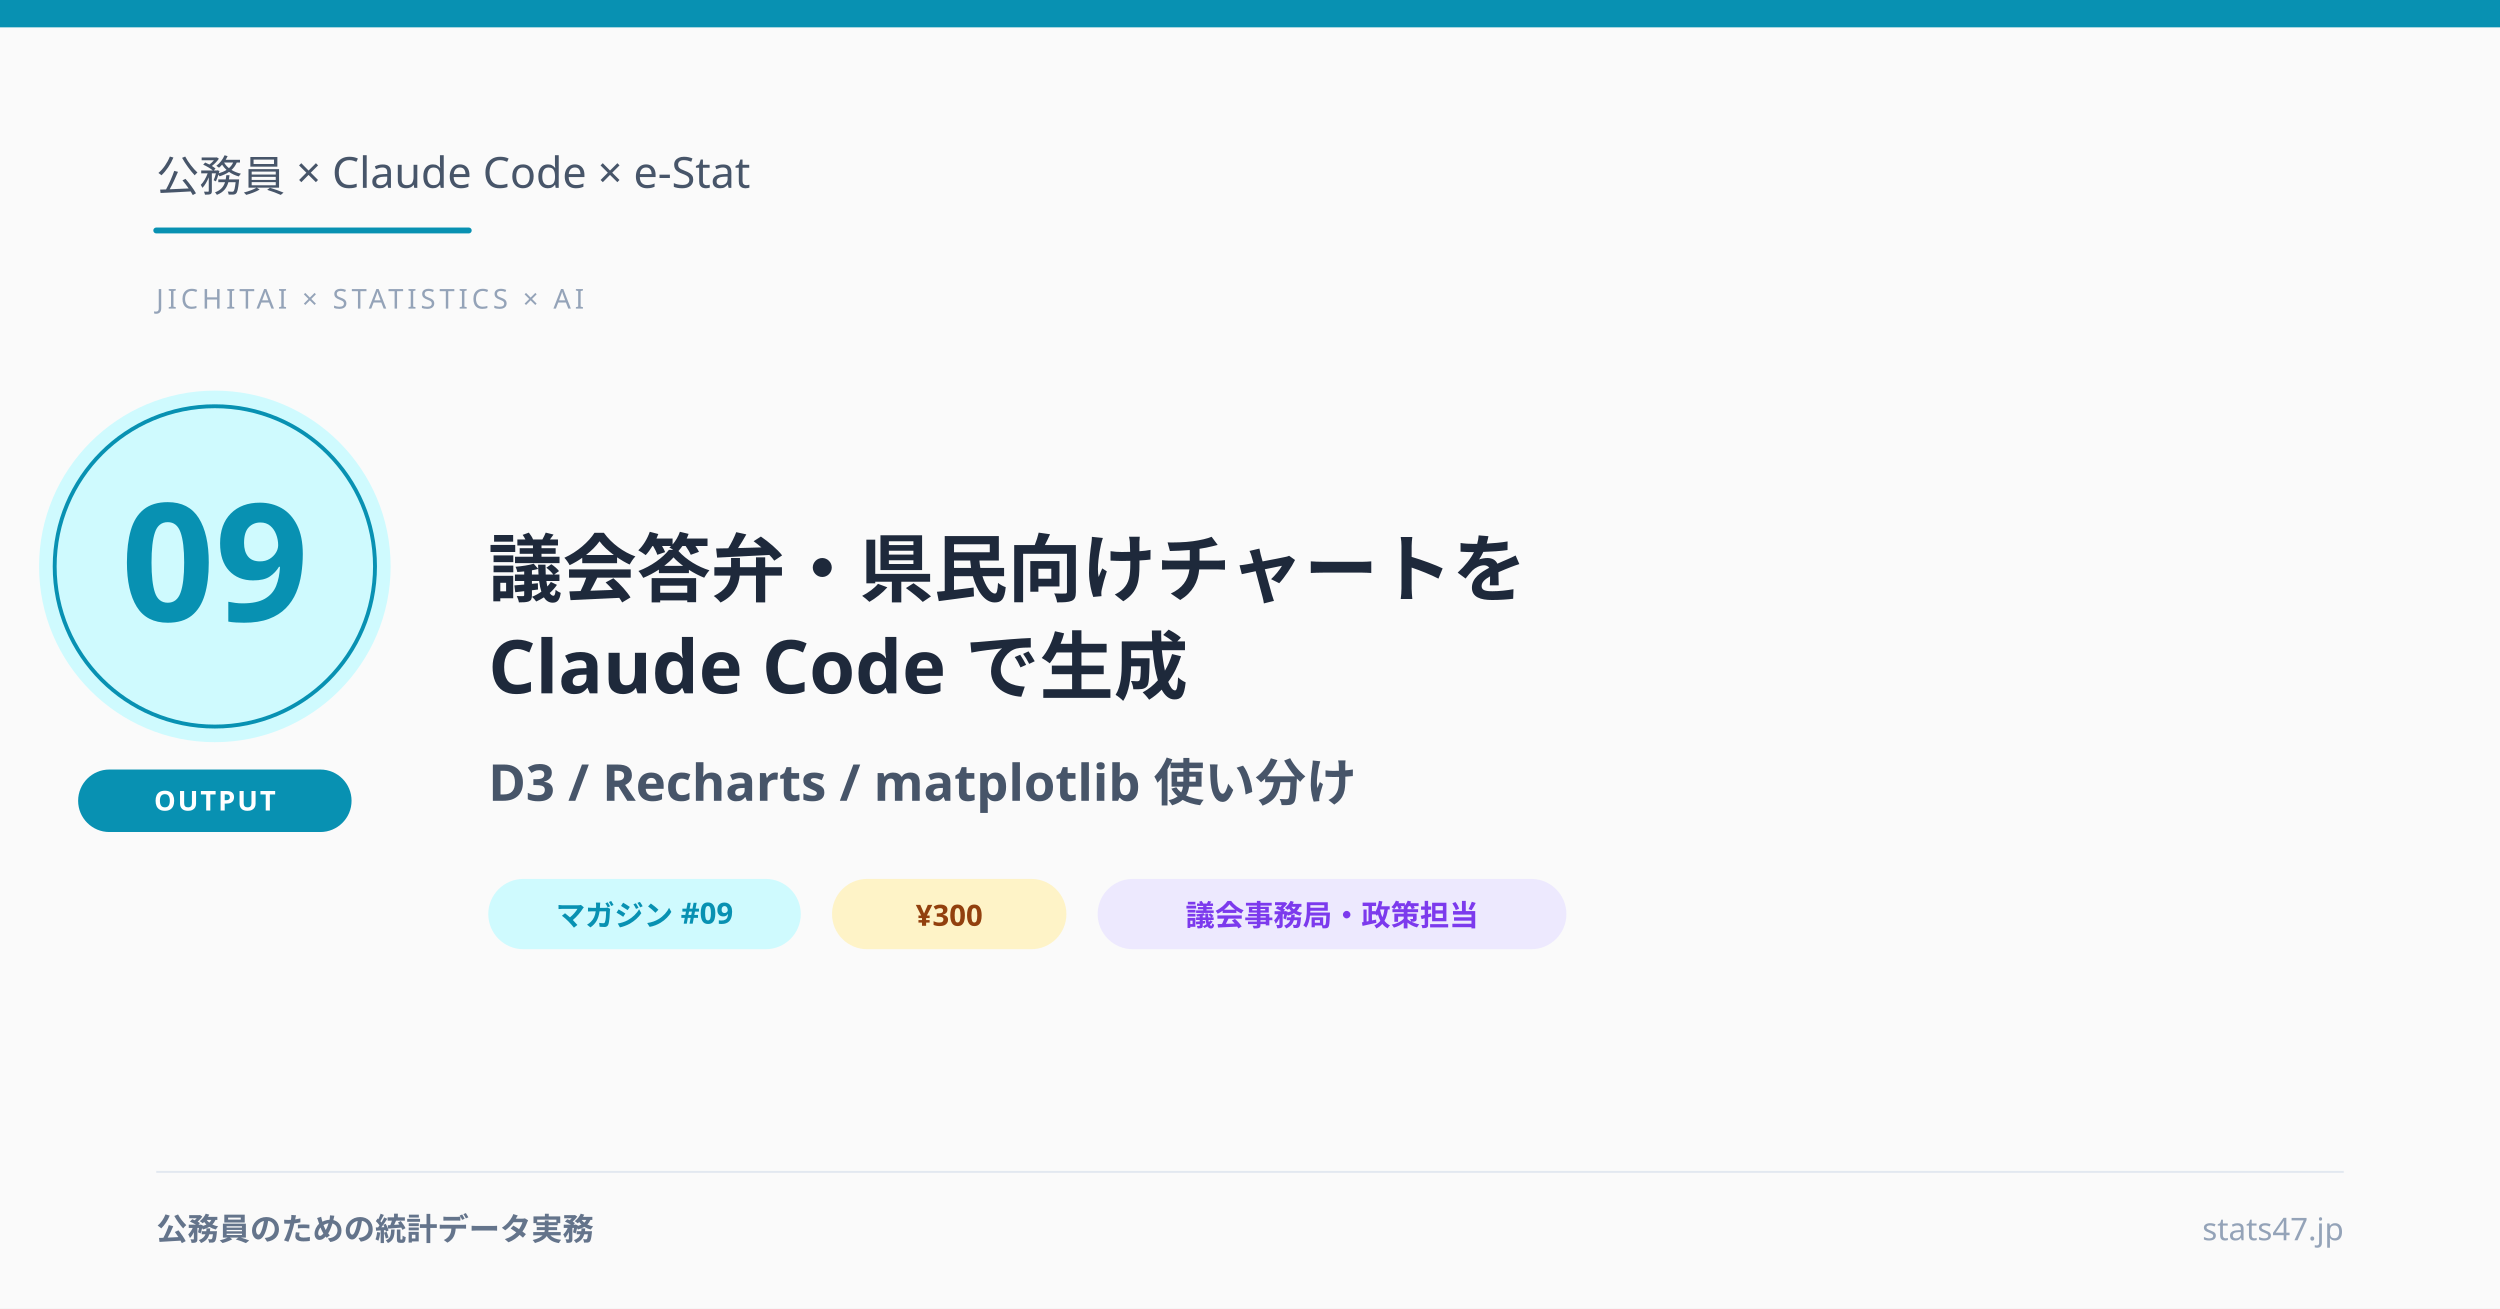
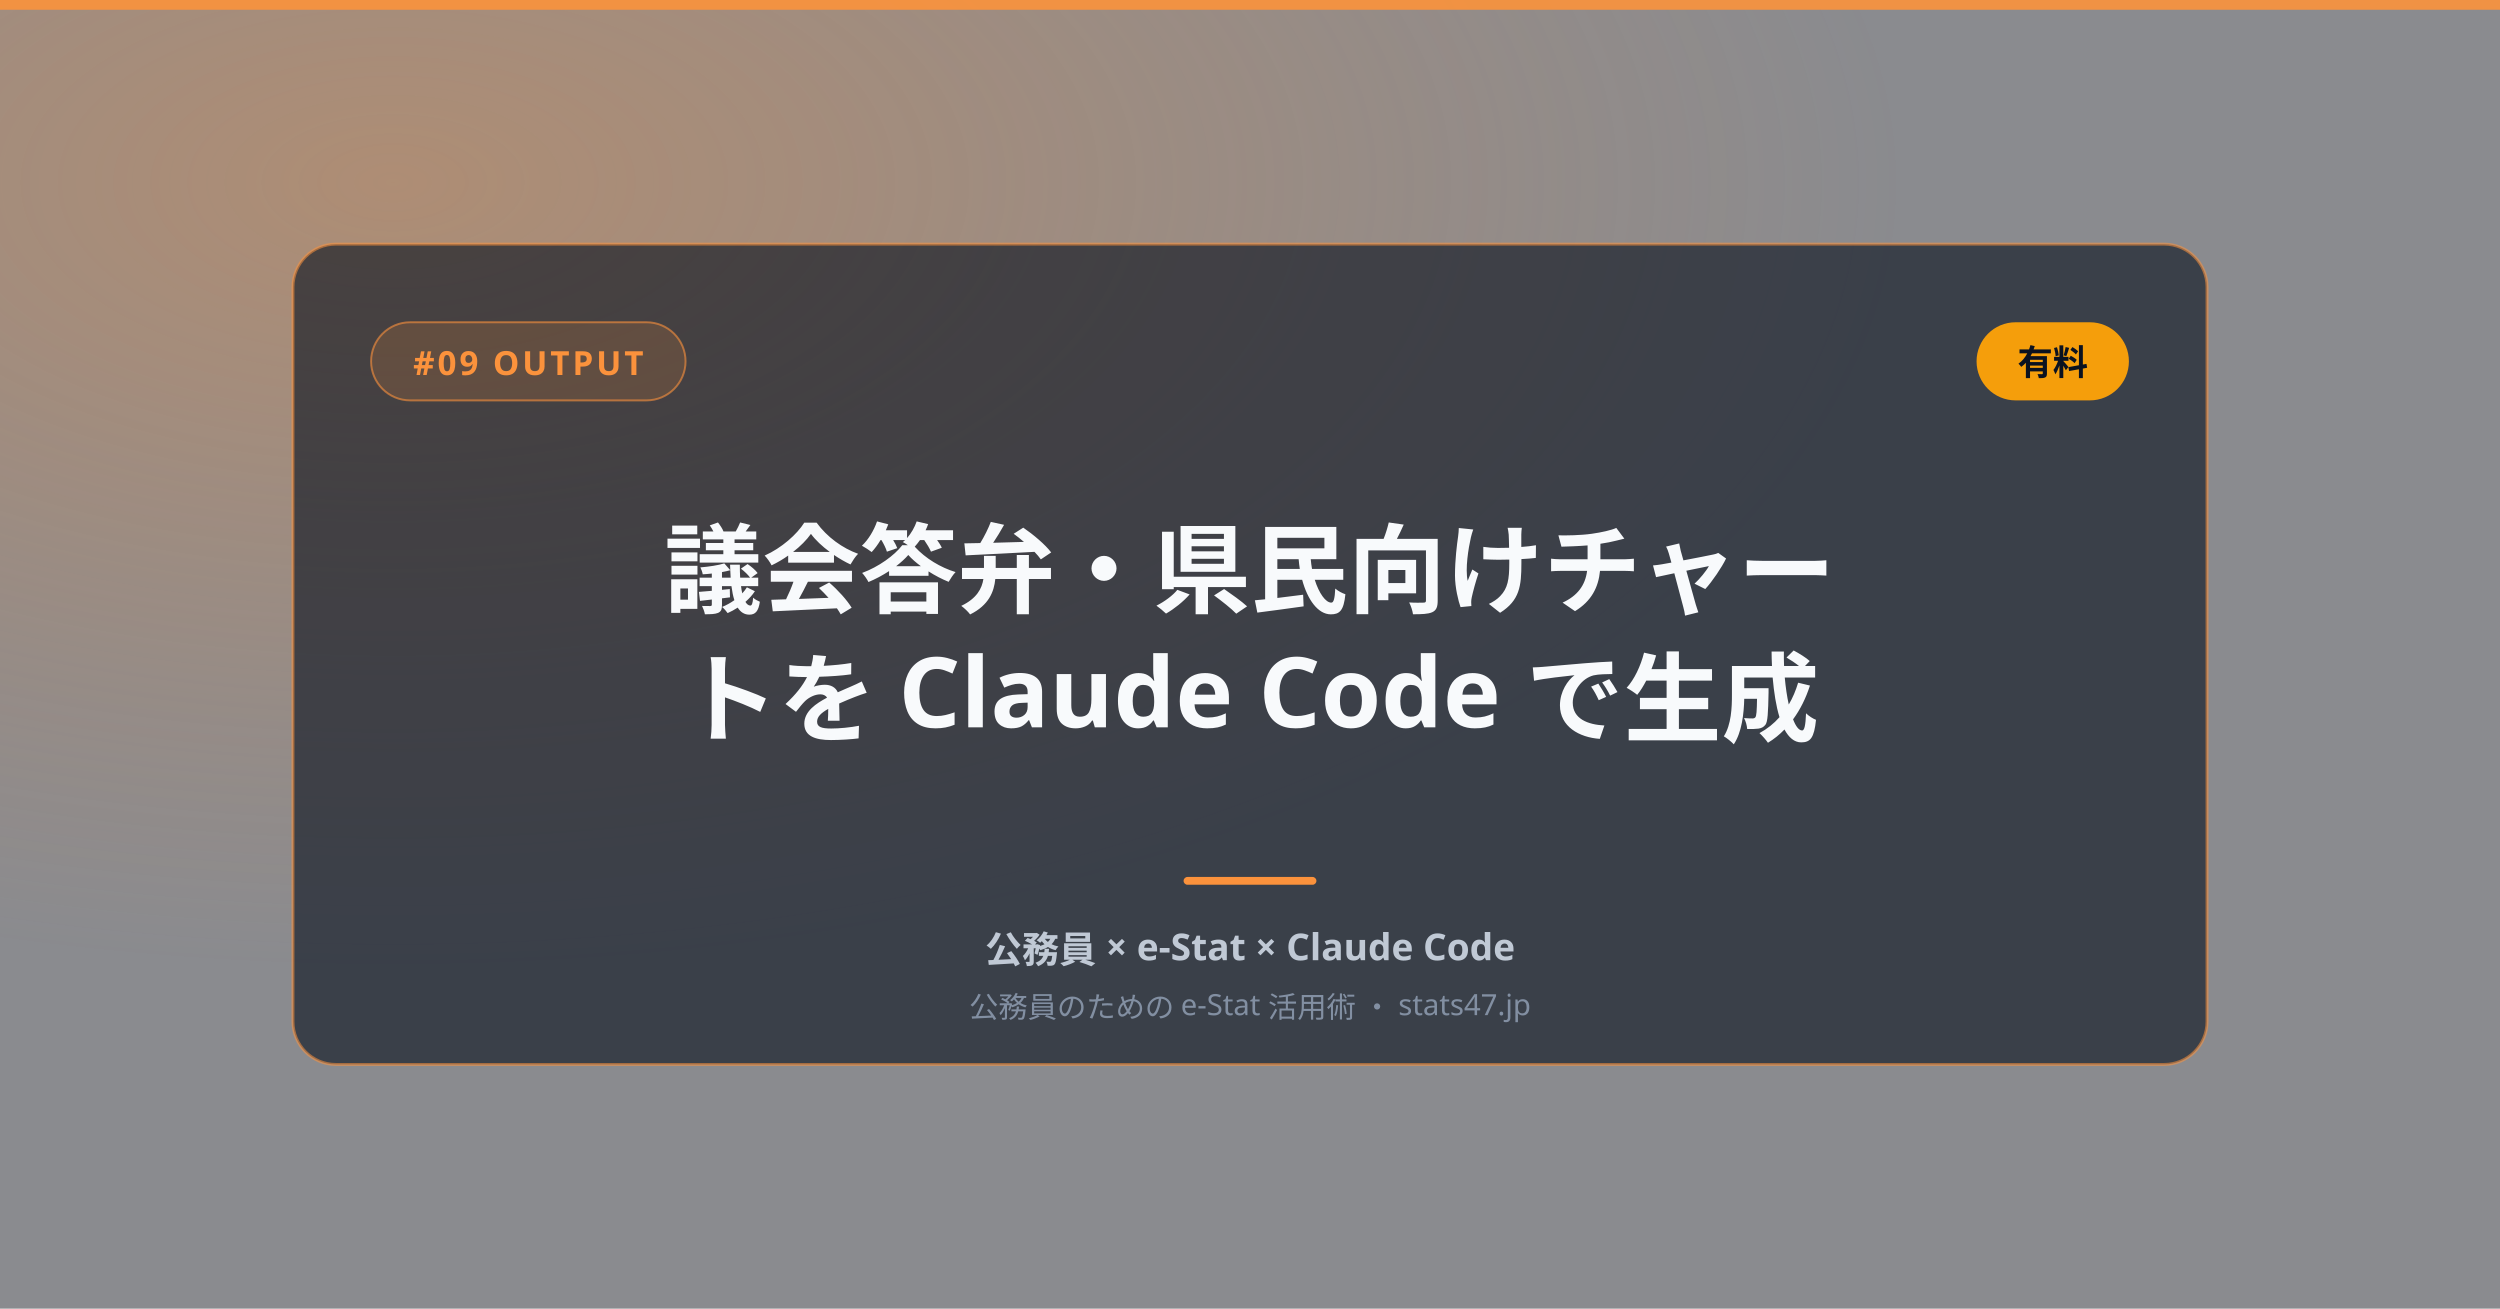
- <svg xmlns="http://www.w3.org/2000/svg" viewBox="0 0 1280 670">
-   <style>
-   text { font-family: 'Hiragino Kaku Gothic ProN', 'Yu Gothic', 'Noto Sans JP', sans-serif; }
- </style>
-   <rect width="1280" height="670" fill="#fafafa" />
-   <rect x="0" y="0" width="1280" height="14" fill="#0891b2" />
-   <text x="80" y="98" font-size="22" font-weight="500" fill="#475569">公務員 × Claude Code × e-Stat</text>
-   <line x1="80" y1="118" x2="240" y2="118" stroke="#0891b2" stroke-width="3" stroke-linecap="round" />
-   <text x="80" y="158" font-size="14" font-weight="500" fill="#94a3b8" letter-spacing="2">JICHITAI × STATISTICS × AI</text>
-   <circle cx="110" cy="290" r="90" fill="#cffafe" />
-   <circle cx="110" cy="290" r="82" fill="none" stroke="#0891b2" stroke-width="2" />
-   <text x="110" y="318" text-anchor="middle" font-size="84" font-weight="900" fill="#0891b2">09</text>
-   <rect x="40" y="394" width="140" height="32" rx="16" fill="#0891b2" />
-   <text x="110" y="415" text-anchor="middle" font-size="14" font-weight="700" fill="#ffffff" letter-spacing="1">OUTPUT</text>
-   <text x="250" y="305" font-size="38" font-weight="bold" fill="#1e293b">議会答弁・県民向けチャートを</text>
-   <text x="250" y="355" font-size="38" font-weight="bold" fill="#1e293b">Claude Code で生成</text>
-   <text x="250" y="410" font-size="26" font-weight="bold" fill="#475569">D3 / Recharts / matplotlib 使い分け</text>
-   <g transform="translate(250, 450)">
-     <rect x="0" y="0" width="160" height="36" rx="18" fill="#cffafe" />
-     <text x="80" y="24" text-anchor="middle" font-size="15" font-weight="700" fill="#0891b2">マガジン #09</text>
-     <rect x="176" y="0" width="120" height="36" rx="18" fill="#fef3c7" />
-     <text x="236" y="24" text-anchor="middle" font-size="15" font-weight="700" fill="#92400e">¥300</text>
-     <rect x="312" y="0" width="240" height="36" rx="18" fill="#ede9fe" />
-     <text x="432" y="24" text-anchor="middle" font-size="15" font-weight="700" fill="#7c3aed">議会事務局・政策担当</text>
-   </g>
-   <line x1="80" y1="600" x2="1200" y2="600" stroke="#e2e8f0" stroke-width="1" />
-   <text x="80" y="635" font-size="16" font-weight="600" fill="#64748b">公務員のための統計データ実務</text>
-   <text x="1200" y="635" text-anchor="end" font-size="16" font-weight="500" fill="#94a3b8">stats47.jp</text>
+ <svg xmlns="http://www.w3.org/2000/svg" width="1280" height="670" viewBox="0 0 1280 670">
+   <defs>
+     <radialGradient id="tone" cx="16%" cy="14%" r="60%">
+       <stop offset="0%" stop-color="#fb923c" stop-opacity="0.32" />
+       <stop offset="100%" stop-color="#fb923c" stop-opacity="0" />
+     </radialGradient>
+   </defs>
+   <rect width="1280" height="670" fill="#060a13" opacity="0.44" />
+   <rect width="1280" height="670" fill="url(#tone)" />
+   <rect x="0" y="0" width="1280" height="5" fill="#fb923c" opacity="0.9" />
+   <rect x="150" y="125" width="980" height="420" rx="22" fill="#0b1220" fill-opacity="0.62" stroke="#fb923c" stroke-opacity="0.55" stroke-width="1.5" />
+   <rect x="190" y="165" width="161" height="40" rx="20" fill="#fb923c" fill-opacity="0.16" stroke="#fb923c" stroke-opacity="0.6" stroke-width="1" />
+   <text x="270.5" y="192" text-anchor="middle" font-size="17" font-weight="700" letter-spacing="1.5" font-family="'Arial','Helvetica',sans-serif" fill="#fb923c">#09  OUTPUT</text>
+   <rect x="1012" y="165" width="78" height="40" rx="20" fill="#f59e0b" />
+   <text x="1051" y="192" text-anchor="middle" font-size="18" font-weight="800" fill="#0b1220">有料</text>
+   <style>text{font-family:'Hiragino Kaku Gothic ProN','Yu Gothic','Noto Sans JP',sans-serif;}</style>
+   <text x="640" y="310" text-anchor="middle" font-size="50" font-weight="800" fill="#f8fafc">議会答弁・県民向けチャー</text>
+   <text x="640" y="376" text-anchor="middle" font-size="50" font-weight="800" fill="#f8fafc">トを Claude Code で生成</text>
+   <rect x="606" y="449" width="68" height="4" rx="2" fill="#fb923c" />
+   <text x="640" y="493" text-anchor="middle" font-size="19" font-weight="600" fill="#cbd5e1" opacity="0.92">公務員 × e-Stat × Claude Code</text>
+   <text x="640" y="521" text-anchor="middle" font-size="15" font-weight="500" fill="#94a3b8" opacity="0.8">公務員のための e-Stat 活用術 ・ stats47.jp</text>
</svg>
